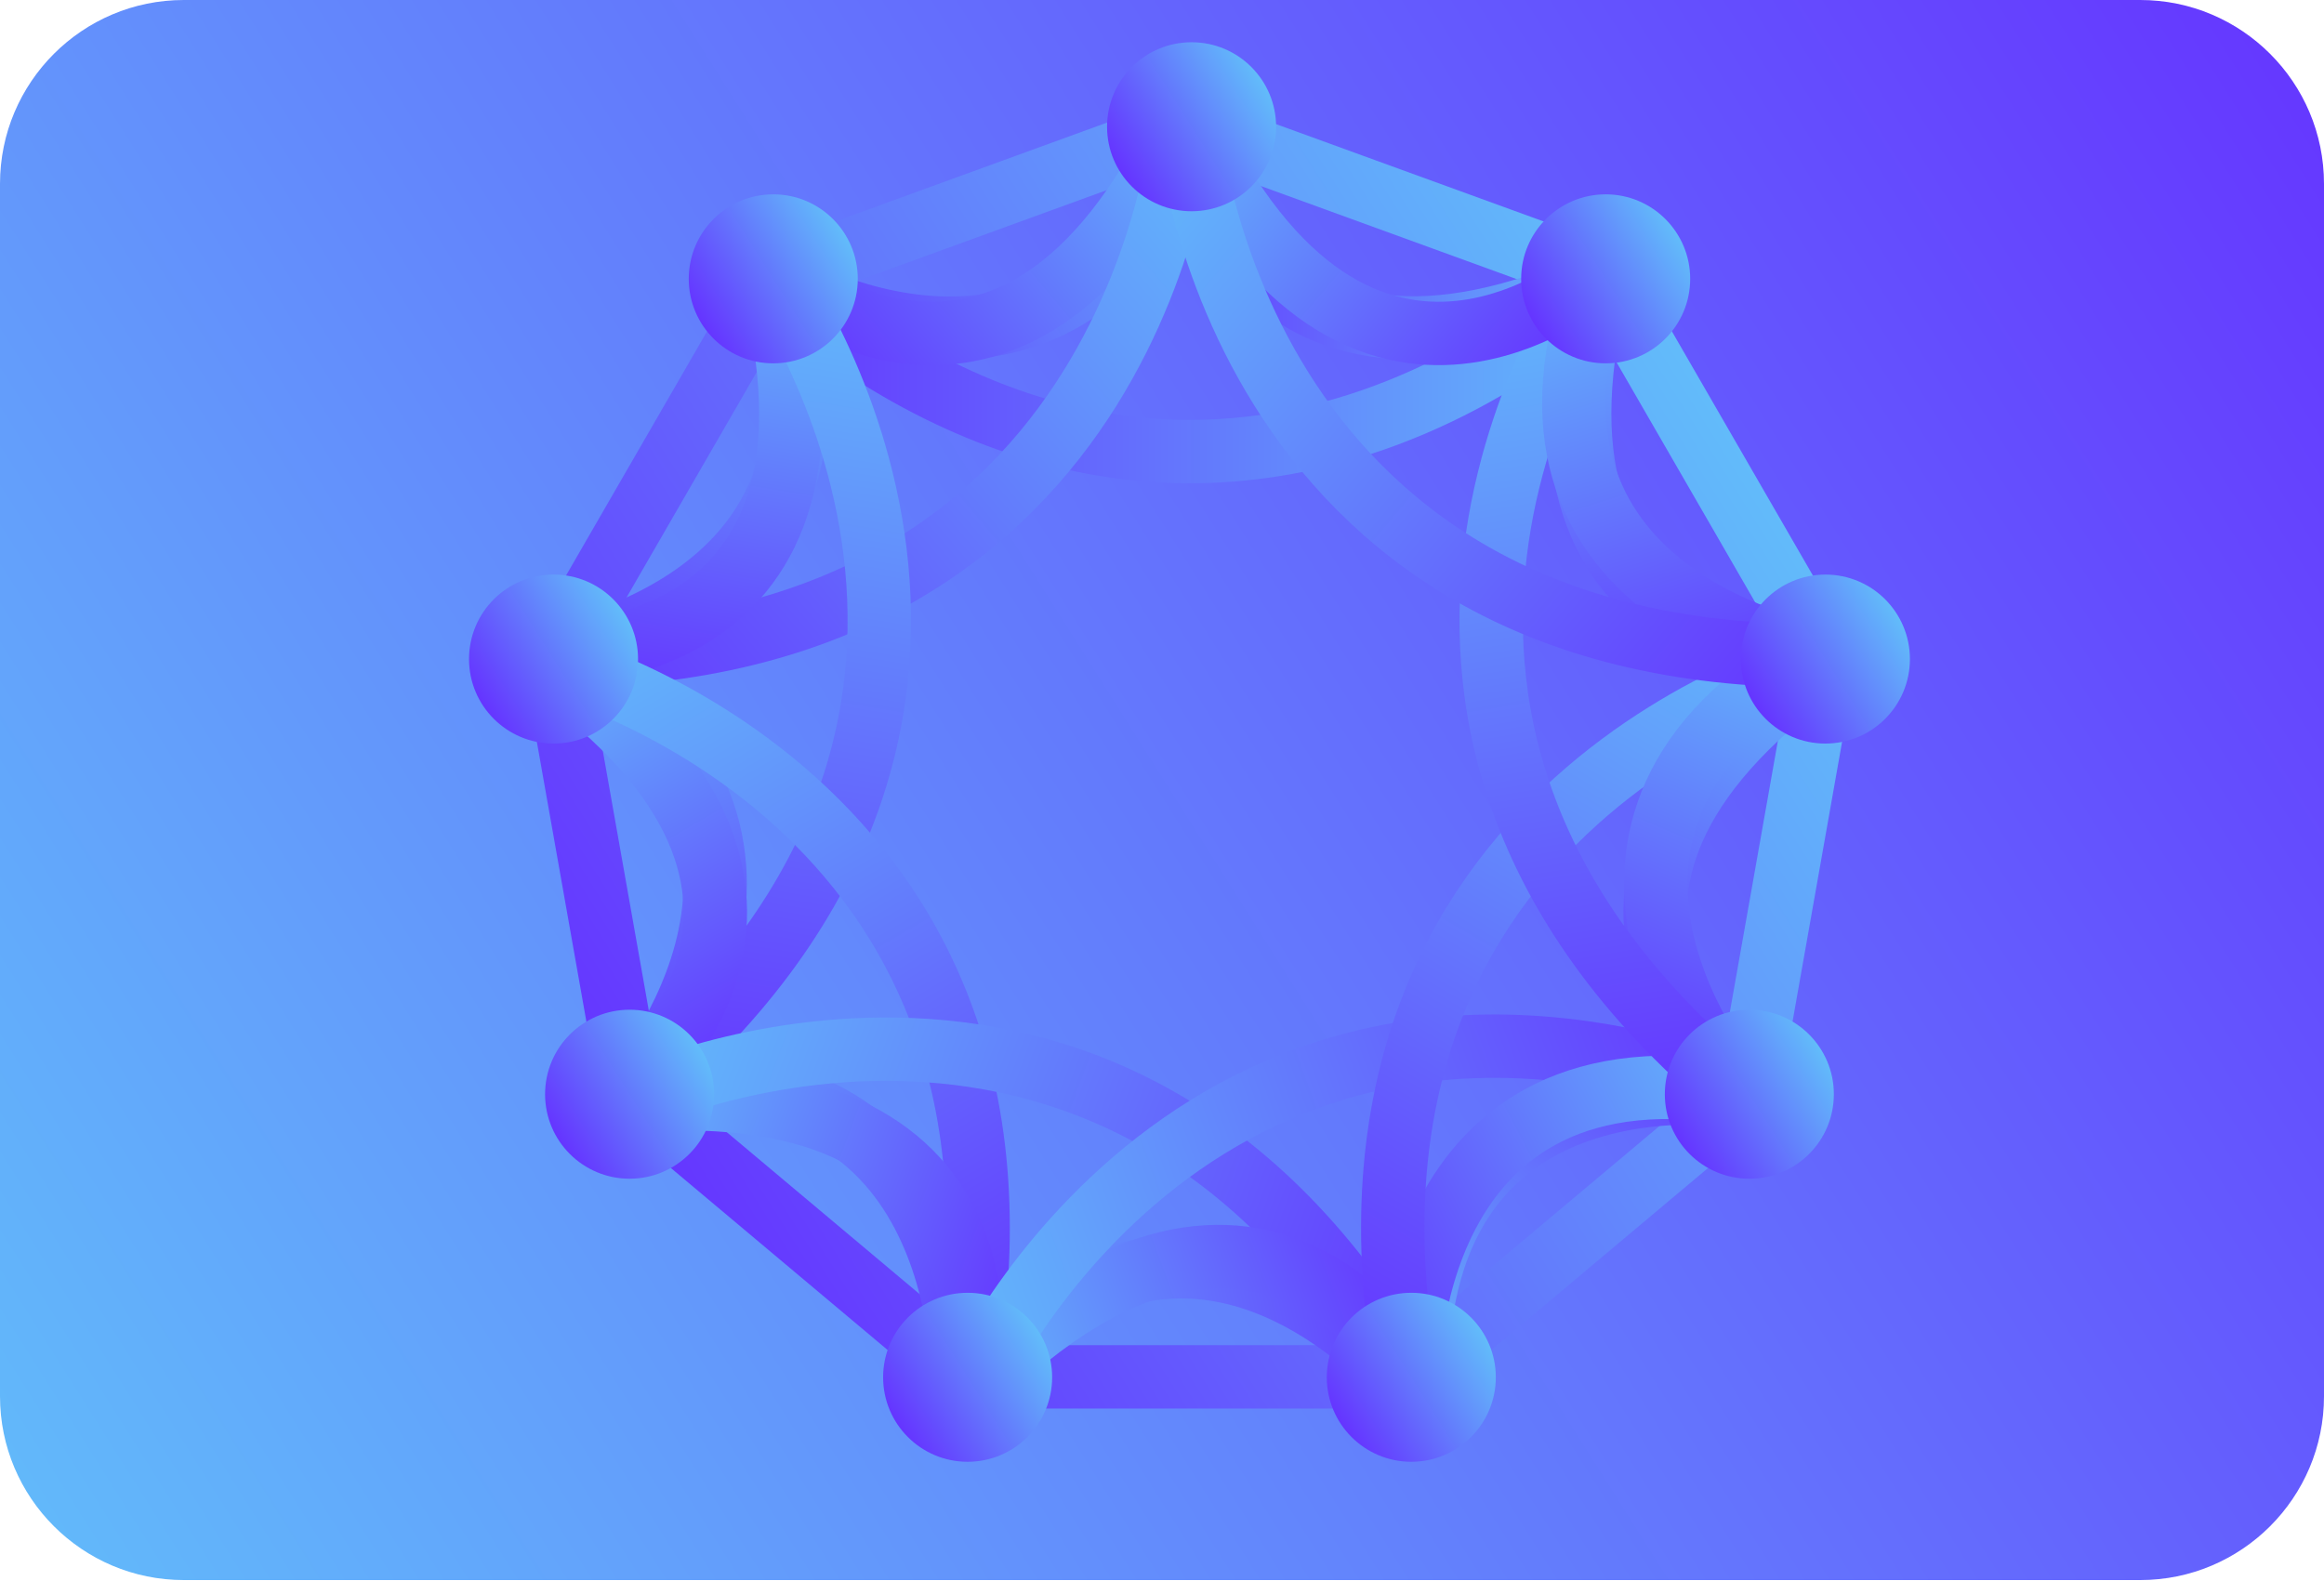
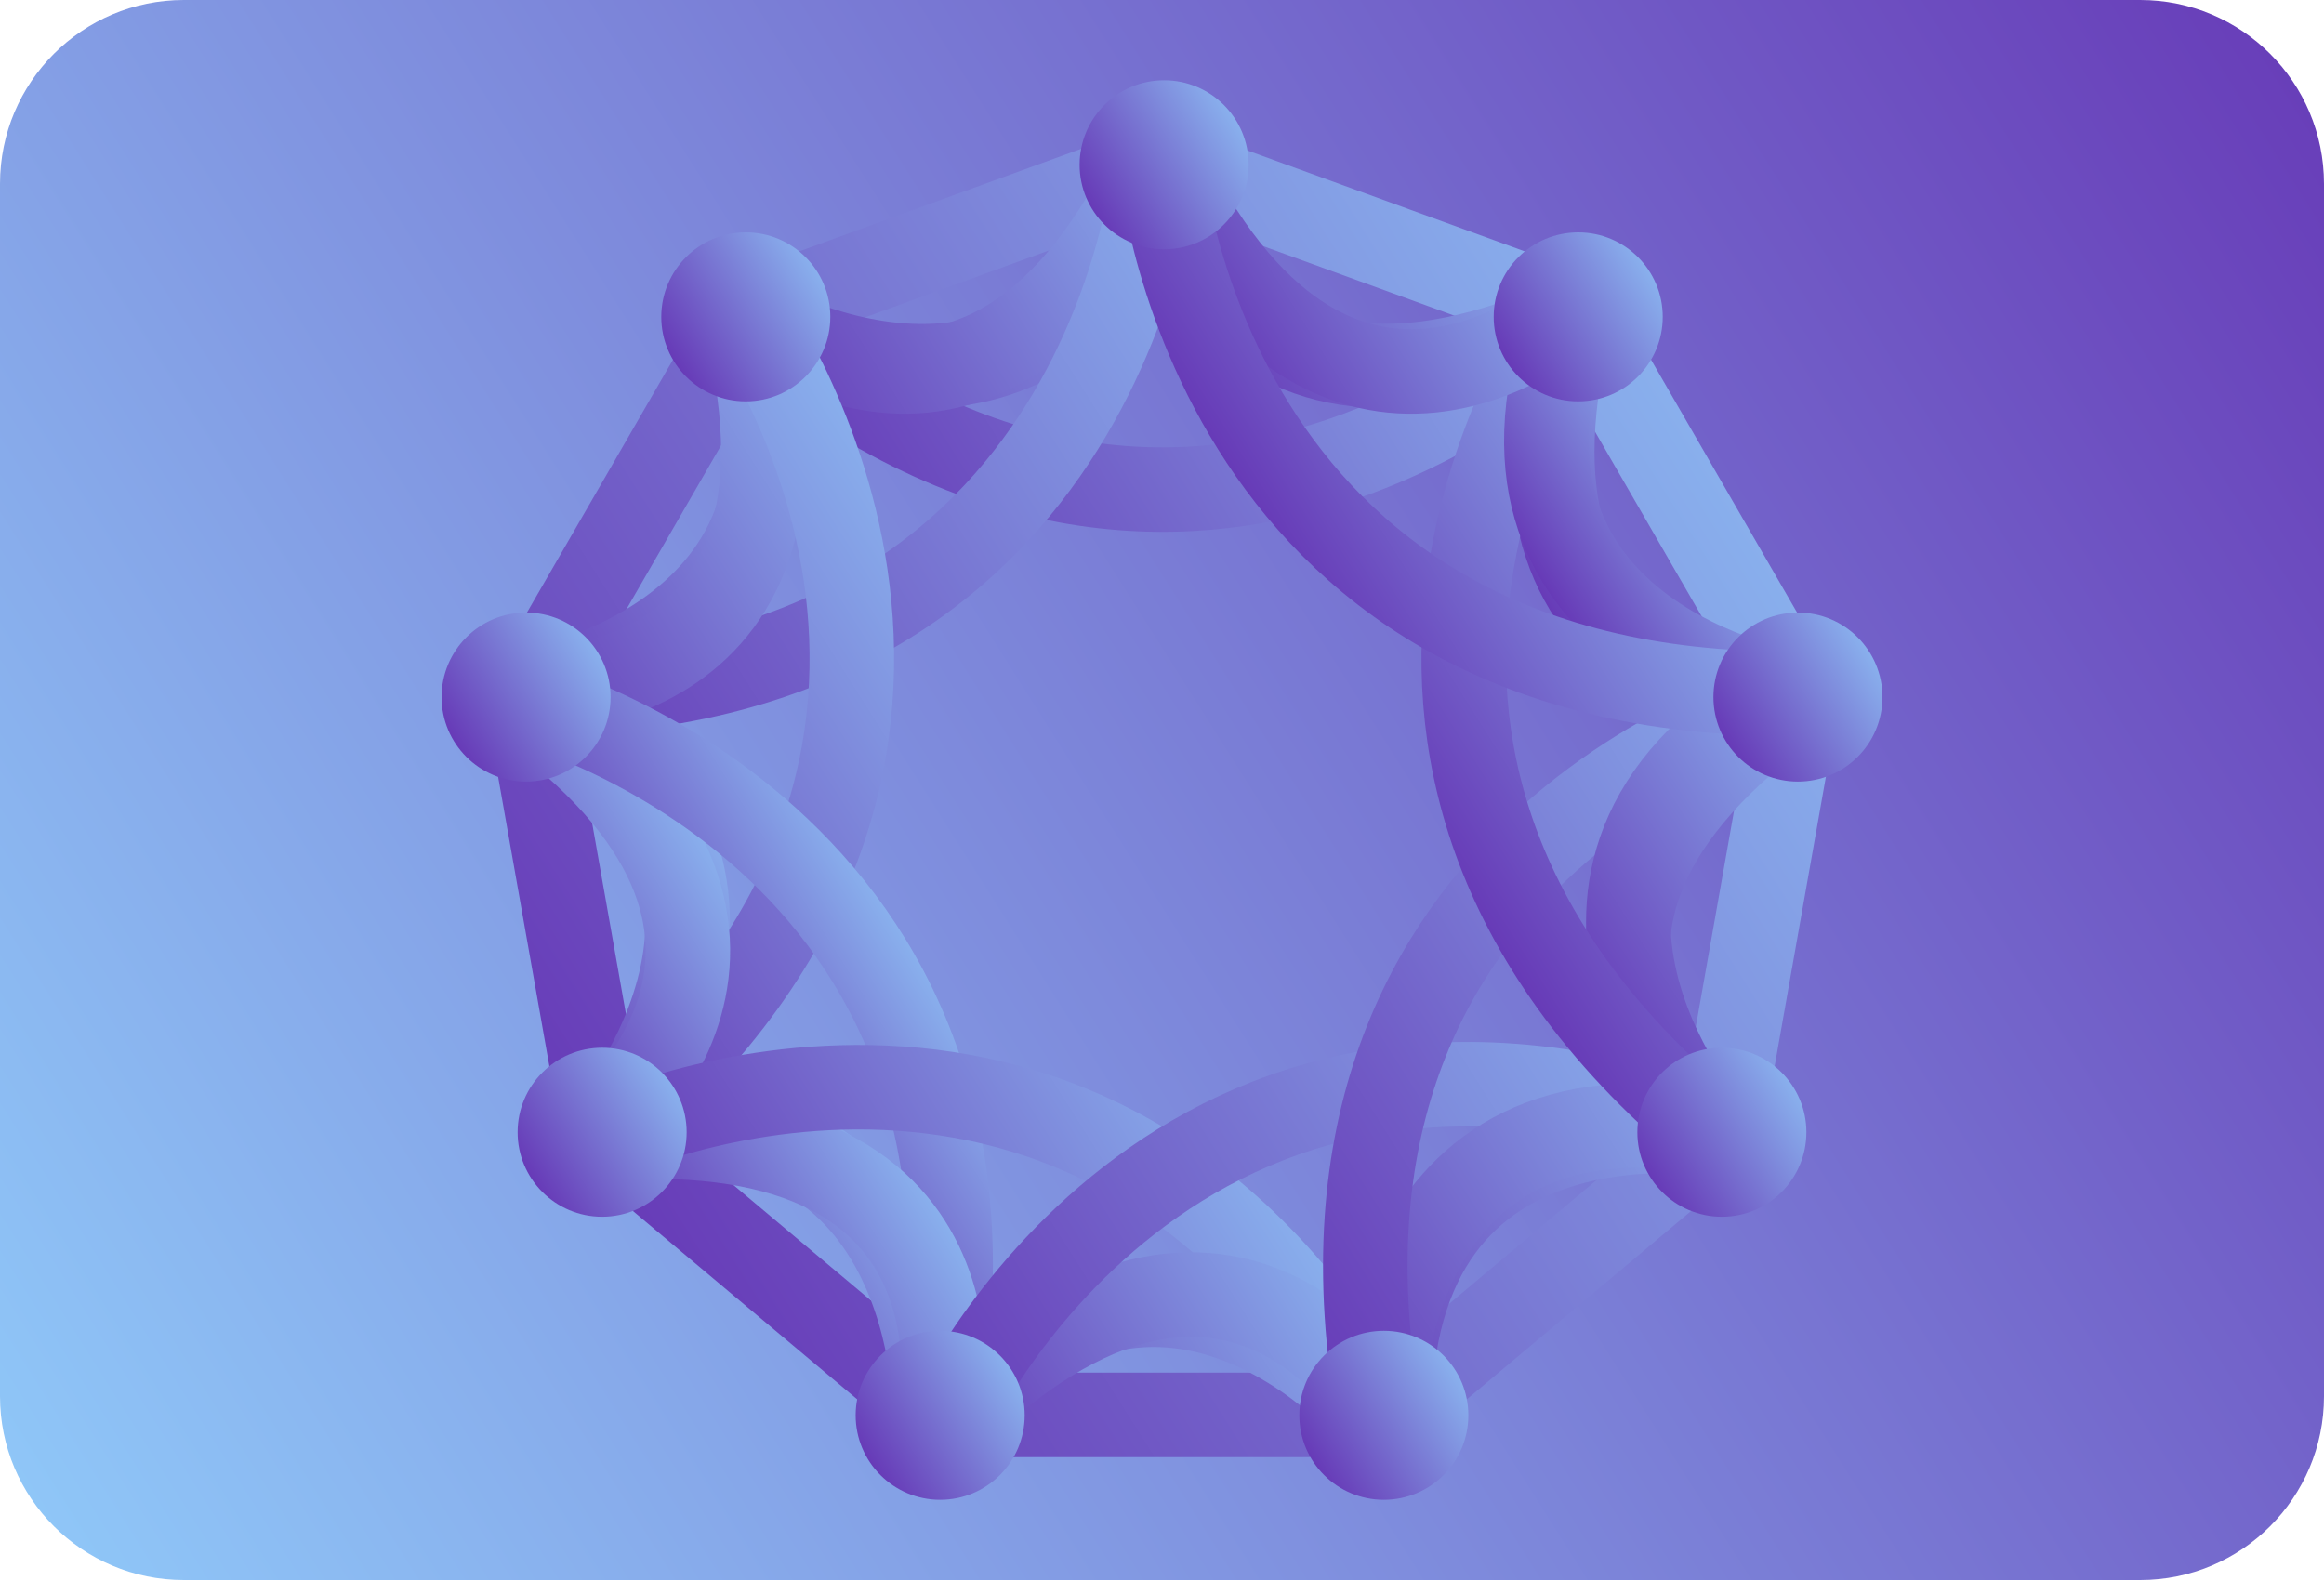
<svg xmlns="http://www.w3.org/2000/svg" version="1.1" x="0px" y="0px" viewBox="0 0 550 374" style="enable-background:new 0 0 550 374;" xml:space="preserve">
  <style type="text/css">
	.st0{fill:url(#SVGID_1_);}
- 	.st1{fill:none;stroke:url(#SVGID_2_);stroke-width:15;stroke-miterlimit:10;}
- 	.st2{fill:none;stroke:url(#SVGID_3_);stroke-width:15;stroke-miterlimit:10;}
- 	.st3{fill:none;stroke:url(#SVGID_4_);stroke-width:15;stroke-miterlimit:10;}
- 	.st4{fill:none;stroke:url(#SVGID_5_);stroke-width:15;stroke-miterlimit:10;}
- 	.st5{fill:none;stroke:url(#SVGID_6_);stroke-width:15;stroke-miterlimit:10;}
- 	.st6{fill:none;stroke:url(#SVGID_7_);stroke-width:15;stroke-miterlimit:10;}
- 	.st7{fill:none;stroke:url(#SVGID_8_);stroke-width:15;stroke-miterlimit:10;}
- 	.st8{fill:none;stroke:url(#SVGID_9_);stroke-width:15;stroke-miterlimit:10;}
- 	.st9{fill:none;stroke:url(#SVGID_10_);stroke-width:15;stroke-miterlimit:10;}
- 	.st10{fill:none;stroke:url(#SVGID_11_);stroke-width:15;stroke-miterlimit:10;}
- 	.st11{fill:none;stroke:url(#SVGID_12_);stroke-width:15;stroke-miterlimit:10;}
- 	.st12{fill:none;stroke:url(#SVGID_13_);stroke-width:15;stroke-miterlimit:10;}
- 	.st13{fill:none;stroke:url(#SVGID_14_);stroke-width:15;stroke-miterlimit:10;}
- 	.st14{fill:none;stroke:url(#SVGID_15_);stroke-width:15;stroke-miterlimit:10;}
- 	.st15{fill:none;stroke:url(#SVGID_16_);stroke-width:15;stroke-miterlimit:10;}
- 	.st16{fill:none;stroke:url(#SVGID_17_);stroke-width:15;stroke-miterlimit:10;}
- 	.st17{fill:none;stroke:url(#SVGID_18_);stroke-width:15;stroke-miterlimit:10;}
- 	.st18{fill:none;stroke:url(#SVGID_19_);stroke-width:15;stroke-miterlimit:10;}
- 	.st19{fill:none;stroke:url(#SVGID_20_);stroke-width:15;stroke-miterlimit:10;}
- 	.st20{fill:none;stroke:url(#SVGID_21_);stroke-width:15;stroke-miterlimit:10;}
- 	.st21{fill:none;stroke:url(#SVGID_22_);stroke-width:15;stroke-miterlimit:10;}
- 	.st22{fill:none;stroke:url(#SVGID_23_);stroke-width:15;stroke-miterlimit:10;}
- 	.st23{fill:none;stroke:url(#SVGID_24_);stroke-width:15;stroke-miterlimit:10;}
- 	.st24{fill:none;stroke:url(#SVGID_25_);stroke-width:15;stroke-miterlimit:10;}
- 	.st25{fill:none;stroke:url(#SVGID_26_);stroke-width:15;stroke-miterlimit:10;}
- 	.st26{fill:none;stroke:url(#SVGID_27_);stroke-width:15;stroke-miterlimit:10;}
- 	.st27{fill:none;stroke:url(#SVGID_28_);stroke-width:15;stroke-miterlimit:10;}
- 	.st28{fill:none;stroke:url(#SVGID_29_);stroke-width:15;stroke-miterlimit:10;}
+ 	.st1{fill:none;stroke:url(#SVGID_2_);stroke-width:20;stroke-miterlimit:10;}
+ 	.st2{fill:none;stroke:url(#SVGID_3_);stroke-width:20;stroke-miterlimit:10;}
+ 	.st3{fill:none;stroke:url(#SVGID_4_);stroke-width:20;stroke-miterlimit:10;}
+ 	.st4{fill:none;stroke:url(#SVGID_5_);stroke-width:20;stroke-miterlimit:10;}
+ 	.st5{fill:none;stroke:url(#SVGID_6_);stroke-width:20;stroke-miterlimit:10;}
+ 	.st6{fill:none;stroke:url(#SVGID_7_);stroke-width:20;stroke-miterlimit:10;}
+ 	.st7{fill:none;stroke:url(#SVGID_8_);stroke-width:20;stroke-miterlimit:10;}
+ 	.st8{fill:none;stroke:url(#SVGID_9_);stroke-width:20;stroke-miterlimit:10;}
+ 	.st9{fill:none;stroke:url(#SVGID_10_);stroke-width:20;stroke-miterlimit:10;}
+ 	.st10{fill:none;stroke:url(#SVGID_11_);stroke-width:20;stroke-miterlimit:10;}
+ 	.st11{fill:none;stroke:url(#SVGID_12_);stroke-width:20;stroke-miterlimit:10;}
+ 	.st12{fill:none;stroke:url(#SVGID_13_);stroke-width:20;stroke-miterlimit:10;}
+ 	.st13{fill:none;stroke:url(#SVGID_14_);stroke-width:20;stroke-miterlimit:10;}
+ 	.st14{fill:none;stroke:url(#SVGID_15_);stroke-width:20;stroke-miterlimit:10;}
+ 	.st15{fill:none;stroke:url(#SVGID_16_);stroke-width:20;stroke-miterlimit:10;}
+ 	.st16{fill:none;stroke:url(#SVGID_17_);stroke-width:20;stroke-miterlimit:10;}
+ 	.st17{fill:none;stroke:url(#SVGID_18_);stroke-width:20;stroke-miterlimit:10;}
+ 	.st18{fill:none;stroke:url(#SVGID_19_);stroke-width:20;stroke-miterlimit:10;}
+ 	.st19{fill:none;stroke:url(#SVGID_20_);stroke-width:20;stroke-miterlimit:10;}
+ 	.st20{fill:none;stroke:url(#SVGID_21_);stroke-width:20;stroke-miterlimit:10;}
+ 	.st21{fill:none;stroke:url(#SVGID_22_);stroke-width:20;stroke-miterlimit:10;}
+ 	.st22{fill:none;stroke:url(#SVGID_23_);stroke-width:20;stroke-miterlimit:10;}
+ 	.st23{fill:none;stroke:url(#SVGID_24_);stroke-width:20;stroke-miterlimit:10;}
+ 	.st24{fill:none;stroke:url(#SVGID_25_);stroke-width:20;stroke-miterlimit:10;}
+ 	.st25{fill:none;stroke:url(#SVGID_26_);stroke-width:20;stroke-miterlimit:10;}
+ 	.st26{fill:none;stroke:url(#SVGID_27_);stroke-width:20;stroke-miterlimit:10;}
+ 	.st27{fill:none;stroke:url(#SVGID_28_);stroke-width:20;stroke-miterlimit:10;}
+ 	.st28{fill:none;stroke:url(#SVGID_29_);stroke-width:20;stroke-miterlimit:10;}
	.st29{fill:url(#SVGID_30_);}
	.st30{fill:url(#SVGID_31_);}
	.st31{fill:url(#SVGID_32_);}
	.st32{fill:url(#SVGID_33_);}
	.st33{fill:url(#SVGID_34_);}
	.st34{fill:url(#SVGID_35_);}
	.st35{fill:url(#SVGID_36_);}
	.st36{fill:url(#SVGID_37_);}
	.st37{fill:url(#SVGID_38_);}
</style>
-   <g id="Layer_1">
-     <g>
-       <linearGradient id="SVGID_1_" gradientUnits="userSpaceOnUse" x1="-8.408" y1="365.855" x2="561.157" y2="6.41">
-         <stop offset="0" style="stop-color:#62BCFA" />
-         <stop offset="1" style="stop-color:#6534FF" />
-       </linearGradient>
-       <path class="st0" d="M43.5,374h463c24,0,43.5-19.5,43.5-43.5v-287c0-24-19.5-43.5-43.5-43.5h-463C19.5,0,0,19.5,0,43.5v287    C0,354.5,19.5,374,43.5,374z" />
+   <g id="Layer_2_1_">
+     <g id="Layer_1_1_">
+       <g>
+         <linearGradient id="SVGID_1_" gradientUnits="userSpaceOnUse" x1="-8.267" y1="7.926" x2="561.015" y2="367.811" gradientTransform="matrix(1 0 0 -1 0 374)">
+           <stop offset="0" style="stop-color:#90CAF9" />
+           <stop offset="1" style="stop-color:#673AB7" />
+         </linearGradient>
+         <path class="st0" d="M43.5,374h463c24,0,43.5-19.5,43.5-43.5v-287c0-24-19.5-43.5-43.5-43.5h-463C19.5,0,0,19.5,0,43.5v287     C0,354.5,19.5,374,43.5,374z" />
+       </g>
    </g>
  </g>
-   <g id="Layer_2">
-     <linearGradient id="SVGID_2_" gradientUnits="userSpaceOnUse" x1="145.225" y1="267.204" x2="410.248" y2="99.951">
-       <stop offset="0" style="stop-color:#6534FF" />
-       <stop offset="1" style="stop-color:#62BCFA" />
-     </linearGradient>
-     <polygon class="st1" points="281.5,29.9 183.4,65.6 131.2,156 149.4,258.8 229.3,325.9 333.7,325.9 413.6,258.8 431.8,156    379.6,65.6  " />
-     <g>
-       <linearGradient id="SVGID_3_" gradientUnits="userSpaceOnUse" x1="189.318" y1="88.583" x2="285.966" y2="27.589">
-         <stop offset="0" style="stop-color:#6534FF" />
-         <stop offset="1" style="stop-color:#62BCFA" />
-       </linearGradient>
-       <path class="st2" d="M183,66c0,0,71,43,99-36" />
-       <linearGradient id="SVGID_4_" gradientUnits="userSpaceOnUse" x1="274.564" y1="57.077" x2="383.103" y2="57.077">
-         <stop offset="0" style="stop-color:#6534FF" />
-         <stop offset="1" style="stop-color:#62BCFA" />
-       </linearGradient>
-       <path class="st3" d="M282,30c0,0,10,76,98,36" />
-       <linearGradient id="SVGID_5_" gradientUnits="userSpaceOnUse" x1="178.11" y1="87.351" x2="385.361" y2="87.351">
-         <stop offset="0" style="stop-color:#6534FF" />
-         <stop offset="1" style="stop-color:#62BCFA" />
-       </linearGradient>
-       <path class="st4" d="M380,66c0,0-90,92-197,0" />
+   <g id="Layer_1">
+     <g id="Layer_2">
+       <linearGradient id="SVGID_2_" gradientUnits="userSpaceOnUse" x1="136.563" y1="277.671" x2="405.851" y2="107.434">
+         <stop offset="0" style="stop-color:#673AB7" />
+         <stop offset="1" style="stop-color:#89B0ED" />
+       </linearGradient>
+       <polygon class="st1" points="275,38.9 176.9,74.6 124.7,165 142.9,267.8 222.8,334.9 327.2,334.9 407.1,267.8 425.3,165     373.1,74.6   " />
+       <g>
+         <linearGradient id="SVGID_3_" gradientUnits="userSpaceOnUse" x1="181.325" y1="99.381" x2="281.108" y2="36.301">
+           <stop offset="0" style="stop-color:#673AB7" />
+           <stop offset="1" style="stop-color:#89B0ED" />
+         </linearGradient>
+         <path class="st2" d="M176.5,75c0,0,71,43,99-36" />
+         <linearGradient id="SVGID_4_" gradientUnits="userSpaceOnUse" x1="286.306" y1="84.523" x2="354.06" y2="41.691">
+           <stop offset="0" style="stop-color:#673AB7" />
+           <stop offset="1" style="stop-color:#89B0ED" />
+         </linearGradient>
+         <path class="st3" d="M275.5,39c0,0,10,76,98,36" />
+         <linearGradient id="SVGID_5_" gradientUnits="userSpaceOnUse" x1="199.172" y1="128.759" x2="349.954" y2="33.439">
+           <stop offset="0" style="stop-color:#673AB7" />
+           <stop offset="1" style="stop-color:#89B0ED" />
+         </linearGradient>
+         <path class="st4" d="M373.5,75c0,0-90,92-197,0" />
+       </g>
+       <g>
+         <linearGradient id="SVGID_6_" gradientUnits="userSpaceOnUse" x1="110.564" y1="151.611" x2="200.906" y2="94.499">
+           <stop offset="0" style="stop-color:#673AB7" />
+           <stop offset="1" style="stop-color:#89B0ED" />
+         </linearGradient>
+         <path class="st5" d="M123.2,164.2c0,0,82-13,52.4-91.4" />
+         <linearGradient id="SVGID_7_" gradientUnits="userSpaceOnUse" x1="180.247" y1="98.194" x2="279.179" y2="35.652">
+           <stop offset="0" style="stop-color:#673AB7" />
+           <stop offset="1" style="stop-color:#89B0ED" />
+         </linearGradient>
+         <path class="st6" d="M175.6,72.8c0,0,56.7,51.6,98.1-35.8" />
+         <linearGradient id="SVGID_8_" gradientUnits="userSpaceOnUse" x1="119.98" y1="169.24" x2="296.333" y2="57.755">
+           <stop offset="0" style="stop-color:#673AB7" />
+           <stop offset="1" style="stop-color:#89B0ED" />
+         </linearGradient>
+         <path class="st7" d="M273.7,37c0,0-9.4,128.4-150.5,127.2" />
+       </g>
+       <g>
+         <linearGradient id="SVGID_9_" gradientUnits="userSpaceOnUse" x1="116.228" y1="229.418" x2="169.772" y2="195.569">
+           <stop offset="0" style="stop-color:#673AB7" />
+           <stop offset="1" style="stop-color:#89B0ED" />
+         </linearGradient>
+         <path class="st8" d="M143.6,267.2c0,0,54-63.1-19.4-103.5" />
+         <linearGradient id="SVGID_10_" gradientUnits="userSpaceOnUse" x1="110.758" y1="153.106" x2="201.385" y2="95.815">
+           <stop offset="0" style="stop-color:#673AB7" />
+           <stop offset="1" style="stop-color:#89B0ED" />
+         </linearGradient>
+         <path class="st9" d="M124.1,163.7c0,0,76.6,2.5,51.5-90.8" />
+         <linearGradient id="SVGID_11_" gradientUnits="userSpaceOnUse" x1="105.521" y1="209.711" x2="225.931" y2="133.591">
+           <stop offset="0" style="stop-color:#673AB7" />
+           <stop offset="1" style="stop-color:#89B0ED" />
+         </linearGradient>
+         <path class="st10" d="M175.6,72.9c0,0,76.1,103.8-32.1,194.4" />
+       </g>
+       <g>
+         <linearGradient id="SVGID_12_" gradientUnits="userSpaceOnUse" x1="163.16" y1="311.049" x2="213.26" y2="279.377">
+           <stop offset="0" style="stop-color:#673AB7" />
+           <stop offset="1" style="stop-color:#89B0ED" />
+         </linearGradient>
+         <path class="st11" d="M221.4,335.8c0,0,1.5-83-80.9-67.5" />
+         <linearGradient id="SVGID_13_" gradientUnits="userSpaceOnUse" x1="115.534" y1="230.566" x2="166.69" y2="198.227">
+           <stop offset="0" style="stop-color:#673AB7" />
+           <stop offset="1" style="stop-color:#89B0ED" />
+         </linearGradient>
+         <path class="st12" d="M140.5,268.3c0,0,60.7-46.9-18.2-102.8" />
+         <linearGradient id="SVGID_14_" gradientUnits="userSpaceOnUse" x1="162.664" y1="256.464" x2="215" y2="223.379">
+           <stop offset="0" style="stop-color:#673AB7" />
+           <stop offset="1" style="stop-color:#89B0ED" />
+         </linearGradient>
+         <path class="st13" d="M122.4,165.5c0,0,124.8,31.5,99.1,170.3" />
+       </g>
+       <g>
+         <linearGradient id="SVGID_15_" gradientUnits="userSpaceOnUse" x1="231.05" y1="357.06" x2="317.017" y2="302.714">
+           <stop offset="0" style="stop-color:#673AB7" />
+           <stop offset="1" style="stop-color:#89B0ED" />
+         </linearGradient>
+         <path class="st14" d="M327.5,337.9c0,0-51.7-65-105.3-0.6" />
+         <linearGradient id="SVGID_16_" gradientUnits="userSpaceOnUse" x1="164.991" y1="313.447" x2="217.954" y2="279.966">
+           <stop offset="0" style="stop-color:#673AB7" />
+           <stop offset="1" style="stop-color:#89B0ED" />
+         </linearGradient>
+         <path class="st15" d="M222.2,337.3c0,0,17-74.7-79.4-67.8" />
+         <linearGradient id="SVGID_17_" gradientUnits="userSpaceOnUse" x1="181.085" y1="332.425" x2="292.053" y2="262.274">
+           <stop offset="0" style="stop-color:#673AB7" />
+           <stop offset="1" style="stop-color:#89B0ED" />
+         </linearGradient>
+         <path class="st16" d="M142.8,269.6c0,0,116.3-55.1,184.8,68.3" />
+       </g>
+       <g>
+         <linearGradient id="SVGID_18_" gradientUnits="userSpaceOnUse" x1="310.772" y1="324.096" x2="411.978" y2="260.116">
+           <stop offset="0" style="stop-color:#673AB7" />
+           <stop offset="1" style="stop-color:#89B0ED" />
+         </linearGradient>
+         <path class="st17" d="M409.4,268.9c0,0-81.4-16-80.6,67.8" />
+         <linearGradient id="SVGID_19_" gradientUnits="userSpaceOnUse" x1="234.074" y1="355.929" x2="318.894" y2="302.308">
+           <stop offset="0" style="stop-color:#673AB7" />
+           <stop offset="1" style="stop-color:#89B0ED" />
+         </linearGradient>
+         <path class="st18" d="M328.7,336.7c0,0-35.5-68-104.4-0.2" />
+         <linearGradient id="SVGID_20_" gradientUnits="userSpaceOnUse" x1="223.856" y1="346.096" x2="397.961" y2="236.031">
+           <stop offset="0" style="stop-color:#673AB7" />
+           <stop offset="1" style="stop-color:#89B0ED" />
+         </linearGradient>
+         <path class="st19" d="M224.3,336.5c0,0,53-117.3,185-67.6" />
+       </g>
+       <g>
+         <linearGradient id="SVGID_21_" gradientUnits="userSpaceOnUse" x1="308.453" y1="323.09" x2="409.725" y2="259.068">
+           <stop offset="0" style="stop-color:#673AB7" />
+           <stop offset="1" style="stop-color:#89B0ED" />
+         </linearGradient>
+         <path class="st20" d="M326.6,335.8c0,0-1.5-83,80.9-67.5" />
+         <linearGradient id="SVGID_22_" gradientUnits="userSpaceOnUse" x1="373.925" y1="239.995" x2="445.008" y2="195.058">
+           <stop offset="0" style="stop-color:#673AB7" />
+           <stop offset="1" style="stop-color:#89B0ED" />
+         </linearGradient>
+         <path class="st21" d="M407.5,268.3c0,0-60.7-46.9,18.2-102.8" />
+         <linearGradient id="SVGID_23_" gradientUnits="userSpaceOnUse" x1="291.221" y1="297.211" x2="449.422" y2="197.2">
+           <stop offset="0" style="stop-color:#673AB7" />
+           <stop offset="1" style="stop-color:#89B0ED" />
+         </linearGradient>
+         <path class="st22" d="M425.7,165.5c0,0-124.8,31.5-99.1,170.3" />
+       </g>
+       <g>
+         <linearGradient id="SVGID_24_" gradientUnits="userSpaceOnUse" x1="372.598" y1="236.55" x2="442.668" y2="192.254">
+           <stop offset="0" style="stop-color:#673AB7" />
+           <stop offset="1" style="stop-color:#89B0ED" />
+         </linearGradient>
+         <path class="st23" d="M404.5,267.2c0,0-54-63.1,19.4-103.5" />
+         <linearGradient id="SVGID_25_" gradientUnits="userSpaceOnUse" x1="364.306" y1="140.445" x2="406.322" y2="113.883">
+           <stop offset="0" style="stop-color:#673AB7" />
+           <stop offset="1" style="stop-color:#89B0ED" />
+         </linearGradient>
+         <path class="st24" d="M423.9,163.7c0,0-76.6,2.5-51.5-90.8" />
+         <linearGradient id="SVGID_26_" gradientUnits="userSpaceOnUse" x1="338" y1="198.292" x2="422.305" y2="144.997">
+           <stop offset="0" style="stop-color:#673AB7" />
+           <stop offset="1" style="stop-color:#89B0ED" />
+         </linearGradient>
+         <path class="st25" d="M372.4,72.9c0,0-76.1,103.8,32.1,194.4" />
+       </g>
+       <g>
+         <linearGradient id="SVGID_27_" gradientUnits="userSpaceOnUse" x1="365.769" y1="138.975" x2="405.485" y2="113.868">
+           <stop offset="0" style="stop-color:#673AB7" />
+           <stop offset="1" style="stop-color:#89B0ED" />
+         </linearGradient>
+         <path class="st26" d="M424.8,164.2c0,0-82-13-52.4-91.4" />
+         <linearGradient id="SVGID_28_" gradientUnits="userSpaceOnUse" x1="289.411" y1="81.926" x2="354.294" y2="40.909">
+           <stop offset="0" style="stop-color:#673AB7" />
+           <stop offset="1" style="stop-color:#89B0ED" />
+         </linearGradient>
+         <path class="st27" d="M372.4,72.8c0,0-56.7,51.6-98.1-35.8" />
+         <linearGradient id="SVGID_29_" gradientUnits="userSpaceOnUse" x1="304.2" y1="131.572" x2="380.155" y2="83.555">
+           <stop offset="0" style="stop-color:#673AB7" />
+           <stop offset="1" style="stop-color:#89B0ED" />
+         </linearGradient>
+         <path class="st28" d="M274.4,37c0,0,9.4,128.4,150.5,127.2" />
+       </g>
    </g>
-     <g>
-       <linearGradient id="SVGID_6_" gradientUnits="userSpaceOnUse" x1="172.66" y1="97.353" x2="269.308" y2="36.36" gradientTransform="matrix(0.7638 -0.6455 0.6455 0.7638 -45.6169 205.4282)">
-         <stop offset="0" style="stop-color:#6534FF" />
-         <stop offset="1" style="stop-color:#62BCFA" />
-       </linearGradient>
-       <path class="st5" d="M129.7,155.2c0,0,82-13,52.4-91.4" />
-       <linearGradient id="SVGID_7_" gradientUnits="userSpaceOnUse" x1="257.906" y1="65.847" x2="366.445" y2="65.847" gradientTransform="matrix(0.7638 -0.6455 0.6455 0.7638 -45.6169 205.4282)">
-         <stop offset="0" style="stop-color:#6534FF" />
-         <stop offset="1" style="stop-color:#62BCFA" />
-       </linearGradient>
-       <path class="st6" d="M182.1,63.8c0,0,56.7,51.6,98.1-35.8" />
-       <linearGradient id="SVGID_8_" gradientUnits="userSpaceOnUse" x1="161.452" y1="96.121" x2="368.703" y2="96.121" gradientTransform="matrix(0.7638 -0.6455 0.6455 0.7638 -45.6169 205.4282)">
-         <stop offset="0" style="stop-color:#6534FF" />
-         <stop offset="1" style="stop-color:#62BCFA" />
-       </linearGradient>
-       <path class="st7" d="M280.2,28c0,0-9.4,128.4-150.5,127.2" />
-     </g>
-     <g>
-       <linearGradient id="SVGID_9_" gradientUnits="userSpaceOnUse" x1="97.632" y1="143.439" x2="194.281" y2="82.445" gradientTransform="matrix(0.1628 -0.9867 0.9867 0.1628 15.9436 328.6544)">
-         <stop offset="0" style="stop-color:#6534FF" />
-         <stop offset="1" style="stop-color:#62BCFA" />
-       </linearGradient>
-       <path class="st8" d="M150.1,258.2c0,0,54-63.1-19.4-103.5" />
-       <linearGradient id="SVGID_10_" gradientUnits="userSpaceOnUse" x1="182.879" y1="111.933" x2="291.418" y2="111.933" gradientTransform="matrix(0.1628 -0.9867 0.9867 0.1628 15.9436 328.6544)">
-         <stop offset="0" style="stop-color:#6534FF" />
-         <stop offset="1" style="stop-color:#62BCFA" />
-       </linearGradient>
-       <path class="st9" d="M130.6,154.7c0,0,76.6,2.5,51.5-90.8" />
-       <linearGradient id="SVGID_11_" gradientUnits="userSpaceOnUse" x1="86.425" y1="142.207" x2="293.676" y2="142.207" gradientTransform="matrix(0.1628 -0.9867 0.9867 0.1628 15.9436 328.6544)">
-         <stop offset="0" style="stop-color:#6534FF" />
-         <stop offset="1" style="stop-color:#62BCFA" />
-       </linearGradient>
-       <path class="st10" d="M182.1,63.9c0,0,76.1,103.8-32.1,194.4" />
-     </g>
-     <g>
-       <linearGradient id="SVGID_12_" gradientUnits="userSpaceOnUse" x1="68.799" y1="149.894" x2="165.448" y2="88.9" gradientTransform="matrix(-0.5029 -0.8643 0.8643 -0.5029 149.3023 444.8412)">
-         <stop offset="0" style="stop-color:#6534FF" />
-         <stop offset="1" style="stop-color:#62BCFA" />
-       </linearGradient>
-       <path class="st11" d="M227.9,326.8c0,0,1.5-83-80.9-67.5" />
-       <linearGradient id="SVGID_13_" gradientUnits="userSpaceOnUse" x1="154.045" y1="118.388" x2="262.585" y2="118.388" gradientTransform="matrix(-0.5029 -0.8643 0.8643 -0.5029 149.3023 444.8412)">
-         <stop offset="0" style="stop-color:#6534FF" />
-         <stop offset="1" style="stop-color:#62BCFA" />
-       </linearGradient>
-       <path class="st12" d="M147,259.3c0,0,60.7-46.9-18.2-102.8" />
-       <linearGradient id="SVGID_14_" gradientUnits="userSpaceOnUse" x1="57.592" y1="148.662" x2="264.842" y2="148.662" gradientTransform="matrix(-0.5029 -0.8643 0.8643 -0.5029 149.3023 444.8412)">
-         <stop offset="0" style="stop-color:#6534FF" />
-         <stop offset="1" style="stop-color:#62BCFA" />
-       </linearGradient>
-       <path class="st13" d="M128.9,156.5c0,0,124.8,31.5,99.1,170.3" />
-     </g>
-     <g>
-       <linearGradient id="SVGID_15_" gradientUnits="userSpaceOnUse" x1="17.233" y1="178.654" x2="113.881" y2="117.661" gradientTransform="matrix(-0.9379 -0.3469 0.3469 -0.9379 290.1216 479.0752)">
-         <stop offset="0" style="stop-color:#6534FF" />
-         <stop offset="1" style="stop-color:#62BCFA" />
-       </linearGradient>
-       <path class="st14" d="M334,328.9c0,0-51.7-65-105.3-0.6" />
-       <linearGradient id="SVGID_16_" gradientUnits="userSpaceOnUse" x1="102.479" y1="147.148" x2="211.018" y2="147.148" gradientTransform="matrix(-0.9379 -0.3469 0.3469 -0.9379 290.1216 479.0752)">
-         <stop offset="0" style="stop-color:#6534FF" />
-         <stop offset="1" style="stop-color:#62BCFA" />
-       </linearGradient>
-       <path class="st15" d="M228.7,328.3c0,0,17-74.7-79.4-67.8" />
-       <linearGradient id="SVGID_17_" gradientUnits="userSpaceOnUse" x1="6.025" y1="177.423" x2="213.276" y2="177.423" gradientTransform="matrix(-0.9379 -0.3469 0.3469 -0.9379 290.1216 479.0752)">
-         <stop offset="0" style="stop-color:#6534FF" />
-         <stop offset="1" style="stop-color:#62BCFA" />
-       </linearGradient>
-       <path class="st16" d="M149.3,260.6c0,0,116.3-55.1,184.8,68.3" />
-     </g>
-     <g>
-       <linearGradient id="SVGID_18_" gradientUnits="userSpaceOnUse" x1="-19.165" y1="222.973" x2="77.484" y2="161.979" gradientTransform="matrix(-0.9393 0.3432 -0.3432 -0.9393 460.6929 456.9015)">
-         <stop offset="0" style="stop-color:#6534FF" />
-         <stop offset="1" style="stop-color:#62BCFA" />
-       </linearGradient>
-       <path class="st17" d="M415.9,259.9c0,0-81.4-16-80.6,67.8" />
-       <linearGradient id="SVGID_19_" gradientUnits="userSpaceOnUse" x1="66.081" y1="191.467" x2="174.621" y2="191.467" gradientTransform="matrix(-0.9393 0.3432 -0.3432 -0.9393 460.6929 456.9015)">
-         <stop offset="0" style="stop-color:#6534FF" />
-         <stop offset="1" style="stop-color:#62BCFA" />
-       </linearGradient>
-       <path class="st18" d="M335.2,327.7c0,0-35.5-68-104.4-0.2" />
-       <linearGradient id="SVGID_20_" gradientUnits="userSpaceOnUse" x1="-30.372" y1="221.741" x2="176.878" y2="221.741" gradientTransform="matrix(-0.9393 0.3432 -0.3432 -0.9393 460.6929 456.9015)">
-         <stop offset="0" style="stop-color:#6534FF" />
-         <stop offset="1" style="stop-color:#62BCFA" />
-       </linearGradient>
-       <path class="st19" d="M230.8,327.5c0,0,53-117.3,185-67.6" />
-     </g>
-     <g>
-       <linearGradient id="SVGID_21_" gradientUnits="userSpaceOnUse" x1="-8.646" y1="283.003" x2="88.002" y2="222.01" gradientTransform="matrix(0.5029 -0.8643 -0.8643 -0.5029 565.702 444.8412)">
-         <stop offset="0" style="stop-color:#6534FF" />
-         <stop offset="1" style="stop-color:#62BCFA" />
-       </linearGradient>
-       <path class="st20" d="M333.1,326.8c0,0-1.5-83,80.9-67.5" />
-       <linearGradient id="SVGID_22_" gradientUnits="userSpaceOnUse" x1="76.6" y1="251.497" x2="185.139" y2="251.497" gradientTransform="matrix(0.5029 -0.8643 -0.8643 -0.5029 565.702 444.8412)">
-         <stop offset="0" style="stop-color:#6534FF" />
-         <stop offset="1" style="stop-color:#62BCFA" />
-       </linearGradient>
-       <path class="st21" d="M414,259.3c0,0-60.7-46.9,18.2-102.8" />
-       <linearGradient id="SVGID_23_" gradientUnits="userSpaceOnUse" x1="-19.854" y1="281.772" x2="187.397" y2="281.772" gradientTransform="matrix(0.5029 -0.8643 -0.8643 -0.5029 565.702 444.8412)">
-         <stop offset="0" style="stop-color:#6534FF" />
-         <stop offset="1" style="stop-color:#62BCFA" />
-       </linearGradient>
-       <path class="st22" d="M432.2,156.5c0,0-124.8,31.5-99.1,170.3" />
-     </g>
-     <g>
-       <linearGradient id="SVGID_24_" gradientUnits="userSpaceOnUse" x1="122.703" y1="295.385" x2="219.351" y2="234.391" gradientTransform="matrix(-0.1628 -0.9867 -0.9867 0.1628 699.0607 328.6544)">
-         <stop offset="0" style="stop-color:#6534FF" />
-         <stop offset="1" style="stop-color:#62BCFA" />
-       </linearGradient>
-       <path class="st23" d="M411,258.2c0,0-54-63.1,19.4-103.5" />
-       <linearGradient id="SVGID_25_" gradientUnits="userSpaceOnUse" x1="207.949" y1="263.879" x2="316.488" y2="263.879" gradientTransform="matrix(-0.1628 -0.9867 -0.9867 0.1628 699.0607 328.6544)">
-         <stop offset="0" style="stop-color:#6534FF" />
-         <stop offset="1" style="stop-color:#62BCFA" />
-       </linearGradient>
-       <path class="st24" d="M430.4,154.7c0,0-76.6,2.5-51.5-90.8" />
-       <linearGradient id="SVGID_26_" gradientUnits="userSpaceOnUse" x1="111.495" y1="294.153" x2="318.746" y2="294.153" gradientTransform="matrix(-0.1628 -0.9867 -0.9867 0.1628 699.0607 328.6544)">
-         <stop offset="0" style="stop-color:#6534FF" />
-         <stop offset="1" style="stop-color:#62BCFA" />
-       </linearGradient>
-       <path class="st25" d="M378.9,63.9c0,0-76.1,103.8,32.1,194.4" />
-     </g>
-     <g>
-       <linearGradient id="SVGID_27_" gradientUnits="userSpaceOnUse" x1="290.278" y1="196.761" x2="386.926" y2="135.768" gradientTransform="matrix(-0.7638 -0.6455 -0.6455 0.7638 760.6211 205.4282)">
-         <stop offset="0" style="stop-color:#6534FF" />
-         <stop offset="1" style="stop-color:#62BCFA" />
-       </linearGradient>
-       <path class="st26" d="M431.3,155.2c0,0-82-13-52.4-91.4" />
-       <linearGradient id="SVGID_28_" gradientUnits="userSpaceOnUse" x1="375.524" y1="165.255" x2="484.063" y2="165.255" gradientTransform="matrix(-0.7638 -0.6455 -0.6455 0.7638 760.6211 205.4282)">
-         <stop offset="0" style="stop-color:#6534FF" />
-         <stop offset="1" style="stop-color:#62BCFA" />
-       </linearGradient>
-       <path class="st27" d="M378.9,63.8c0,0-56.7,51.6-98.1-35.8" />
-       <linearGradient id="SVGID_29_" gradientUnits="userSpaceOnUse" x1="279.07" y1="195.53" x2="486.321" y2="195.53" gradientTransform="matrix(-0.7638 -0.6455 -0.6455 0.7638 760.6211 205.4282)">
-         <stop offset="0" style="stop-color:#6534FF" />
-         <stop offset="1" style="stop-color:#62BCFA" />
-       </linearGradient>
-       <path class="st28" d="M280.9,28c0,0,9.4,128.4,150.5,127.2" />
+     <g id="Layer_3">
+       <linearGradient id="SVGID_30_" gradientUnits="userSpaceOnUse" x1="205.593" y1="28.312" x2="239.407" y2="49.688" gradientTransform="matrix(1 0 0 -1 0 374)">
+         <stop offset="0" style="stop-color:#673AB7" />
+         <stop offset="1" style="stop-color:#89B0ED" />
+       </linearGradient>
+       <circle class="st29" cx="222.5" cy="335" r="20" />
+       <linearGradient id="SVGID_31_" gradientUnits="userSpaceOnUse" x1="125.593" y1="95.312" x2="159.407" y2="116.688" gradientTransform="matrix(1 0 0 -1 0 374)">
+         <stop offset="0" style="stop-color:#673AB7" />
+         <stop offset="1" style="stop-color:#89B0ED" />
+       </linearGradient>
+       <circle class="st30" cx="142.5" cy="268" r="20" />
+       <linearGradient id="SVGID_32_" gradientUnits="userSpaceOnUse" x1="107.593" y1="198.312" x2="141.407" y2="219.688" gradientTransform="matrix(1 0 0 -1 0 374)">
+         <stop offset="0" style="stop-color:#673AB7" />
+         <stop offset="1" style="stop-color:#89B0ED" />
+       </linearGradient>
+       <circle class="st31" cx="124.5" cy="165" r="20" />
+       <linearGradient id="SVGID_33_" gradientUnits="userSpaceOnUse" x1="159.593" y1="288.312" x2="193.407" y2="309.688" gradientTransform="matrix(1 0 0 -1 0 374)">
+         <stop offset="0" style="stop-color:#673AB7" />
+         <stop offset="1" style="stop-color:#89B0ED" />
+       </linearGradient>
+       <circle class="st32" cx="176.5" cy="75" r="20" />
+       <linearGradient id="SVGID_34_" gradientUnits="userSpaceOnUse" x1="258.593" y1="324.312" x2="292.407" y2="345.688" gradientTransform="matrix(1 0 0 -1 0 374)">
+         <stop offset="0" style="stop-color:#673AB7" />
+         <stop offset="1" style="stop-color:#89B0ED" />
+       </linearGradient>
+       <circle class="st33" cx="275.5" cy="39" r="20" />
+       <linearGradient id="SVGID_35_" gradientUnits="userSpaceOnUse" x1="310.593" y1="28.312" x2="344.407" y2="49.688" gradientTransform="matrix(1 0 0 -1 0 374)">
+         <stop offset="0" style="stop-color:#673AB7" />
+         <stop offset="1" style="stop-color:#89B0ED" />
+       </linearGradient>
+       <circle class="st34" cx="327.5" cy="335" r="20" />
+       <linearGradient id="SVGID_36_" gradientUnits="userSpaceOnUse" x1="408.593" y1="198.312" x2="442.407" y2="219.688" gradientTransform="matrix(1 0 0 -1 0 374)">
+         <stop offset="0" style="stop-color:#673AB7" />
+         <stop offset="1" style="stop-color:#89B0ED" />
+       </linearGradient>
+       <circle class="st35" cx="425.5" cy="165" r="20" />
+       <linearGradient id="SVGID_37_" gradientUnits="userSpaceOnUse" x1="390.593" y1="95.312" x2="424.407" y2="116.688" gradientTransform="matrix(1 0 0 -1 0 374)">
+         <stop offset="0" style="stop-color:#673AB7" />
+         <stop offset="1" style="stop-color:#89B0ED" />
+       </linearGradient>
+       <circle class="st36" cx="407.5" cy="268" r="20" />
+       <linearGradient id="SVGID_38_" gradientUnits="userSpaceOnUse" x1="356.593" y1="288.312" x2="390.407" y2="309.688" gradientTransform="matrix(1 0 0 -1 0 374)">
+         <stop offset="0" style="stop-color:#673AB7" />
+         <stop offset="1" style="stop-color:#89B0ED" />
+       </linearGradient>
+       <circle class="st37" cx="373.5" cy="75" r="20" />
    </g>
  </g>
-   <g id="Layer_3">
-     <linearGradient id="SVGID_30_" gradientUnits="userSpaceOnUse" x1="212.084" y1="336.675" x2="245.916" y2="315.325">
-       <stop offset="0" style="stop-color:#6534FF" />
-       <stop offset="1" style="stop-color:#62BCFA" />
-     </linearGradient>
-     <circle class="st29" cx="229" cy="326" r="20" />
-     <linearGradient id="SVGID_31_" gradientUnits="userSpaceOnUse" x1="132.084" y1="269.675" x2="165.916" y2="248.325">
-       <stop offset="0" style="stop-color:#6534FF" />
-       <stop offset="1" style="stop-color:#62BCFA" />
-     </linearGradient>
-     <circle class="st30" cx="149" cy="259" r="20" />
-     <linearGradient id="SVGID_32_" gradientUnits="userSpaceOnUse" x1="114.084" y1="166.675" x2="147.916" y2="145.325">
-       <stop offset="0" style="stop-color:#6534FF" />
-       <stop offset="1" style="stop-color:#62BCFA" />
-     </linearGradient>
-     <circle class="st31" cx="131" cy="156" r="20" />
-     <linearGradient id="SVGID_33_" gradientUnits="userSpaceOnUse" x1="166.084" y1="76.675" x2="199.916" y2="55.325">
-       <stop offset="0" style="stop-color:#6534FF" />
-       <stop offset="1" style="stop-color:#62BCFA" />
-     </linearGradient>
-     <circle class="st32" cx="183" cy="66" r="20" />
-     <linearGradient id="SVGID_34_" gradientUnits="userSpaceOnUse" x1="265.084" y1="40.675" x2="298.916" y2="19.325">
-       <stop offset="0" style="stop-color:#6534FF" />
-       <stop offset="1" style="stop-color:#62BCFA" />
-     </linearGradient>
-     <circle class="st33" cx="282" cy="30" r="20" />
-     <linearGradient id="SVGID_35_" gradientUnits="userSpaceOnUse" x1="317.084" y1="336.675" x2="350.916" y2="315.325">
-       <stop offset="0" style="stop-color:#6534FF" />
-       <stop offset="1" style="stop-color:#62BCFA" />
-     </linearGradient>
-     <circle class="st34" cx="334" cy="326" r="20" />
-     <linearGradient id="SVGID_36_" gradientUnits="userSpaceOnUse" x1="415.084" y1="166.675" x2="448.916" y2="145.325">
-       <stop offset="0" style="stop-color:#6534FF" />
-       <stop offset="1" style="stop-color:#62BCFA" />
-     </linearGradient>
-     <circle class="st35" cx="432" cy="156" r="20" />
-     <linearGradient id="SVGID_37_" gradientUnits="userSpaceOnUse" x1="397.084" y1="269.675" x2="430.916" y2="248.325">
-       <stop offset="0" style="stop-color:#6534FF" />
-       <stop offset="1" style="stop-color:#62BCFA" />
-     </linearGradient>
-     <circle class="st36" cx="414" cy="259" r="20" />
-     <linearGradient id="SVGID_38_" gradientUnits="userSpaceOnUse" x1="363.084" y1="76.675" x2="396.916" y2="55.325">
-       <stop offset="0" style="stop-color:#6534FF" />
-       <stop offset="1" style="stop-color:#62BCFA" />
-     </linearGradient>
-     <circle class="st37" cx="380" cy="66" r="20" />
-   </g>
</svg>
